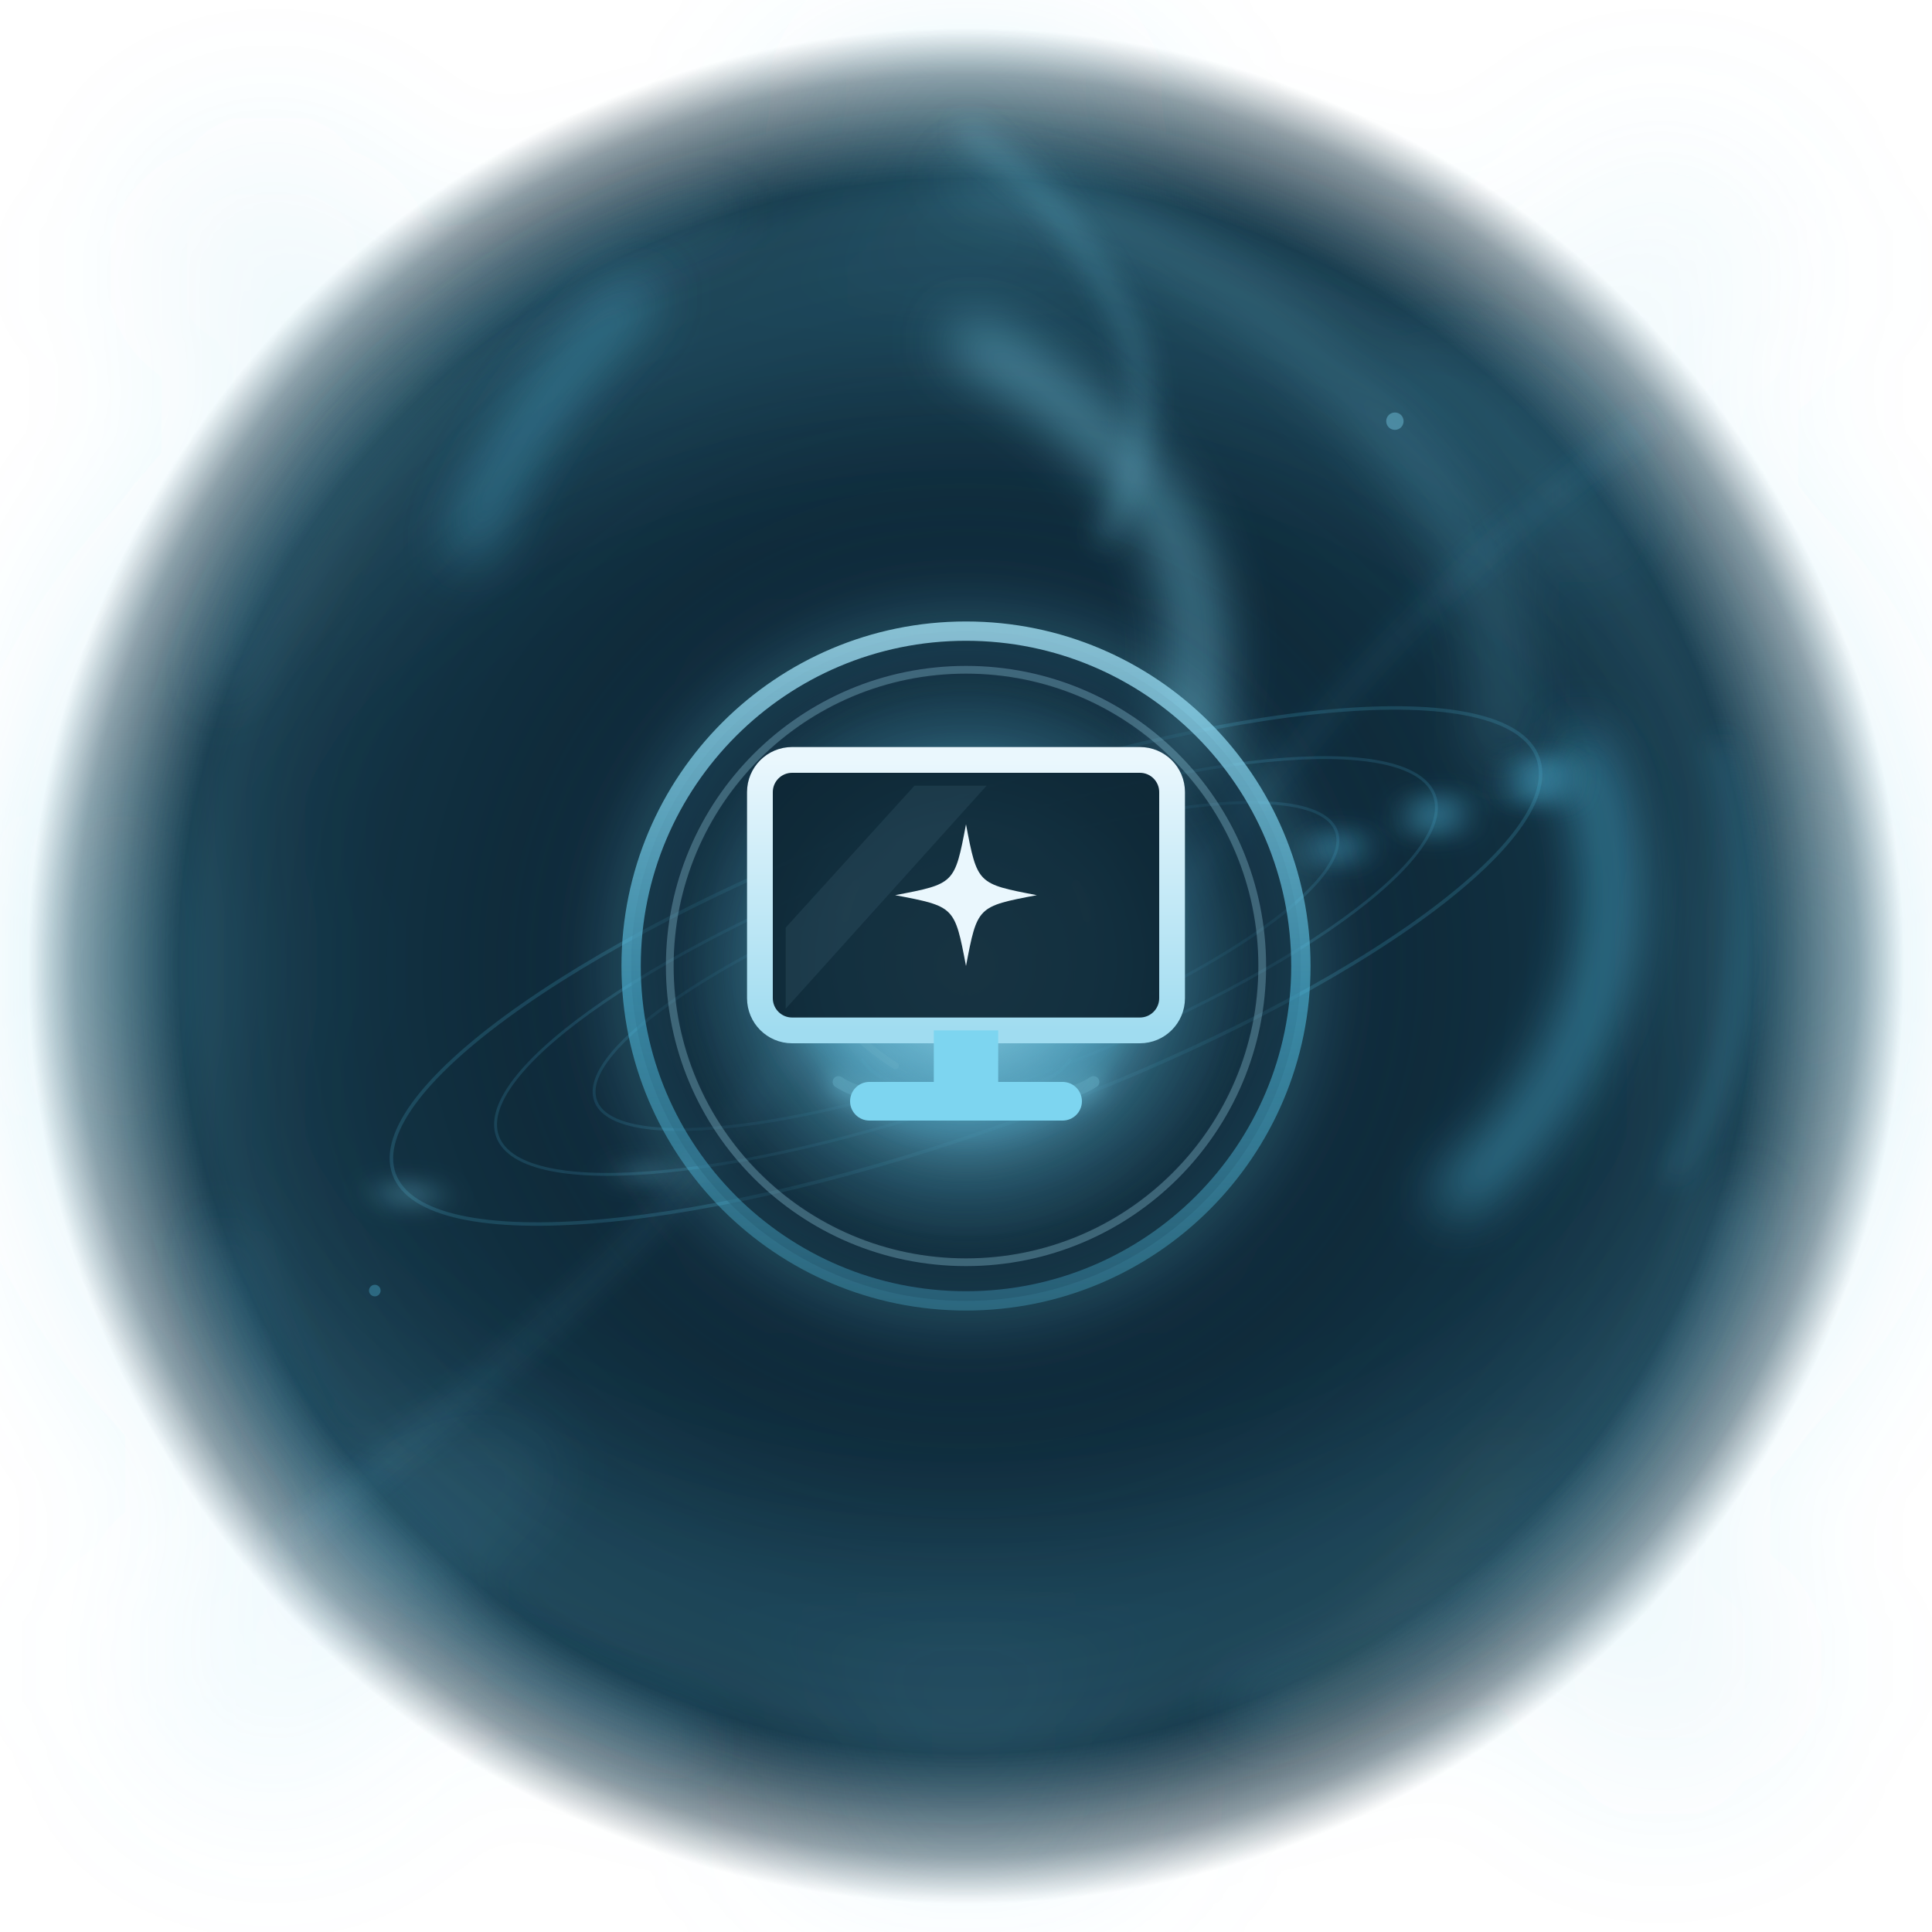
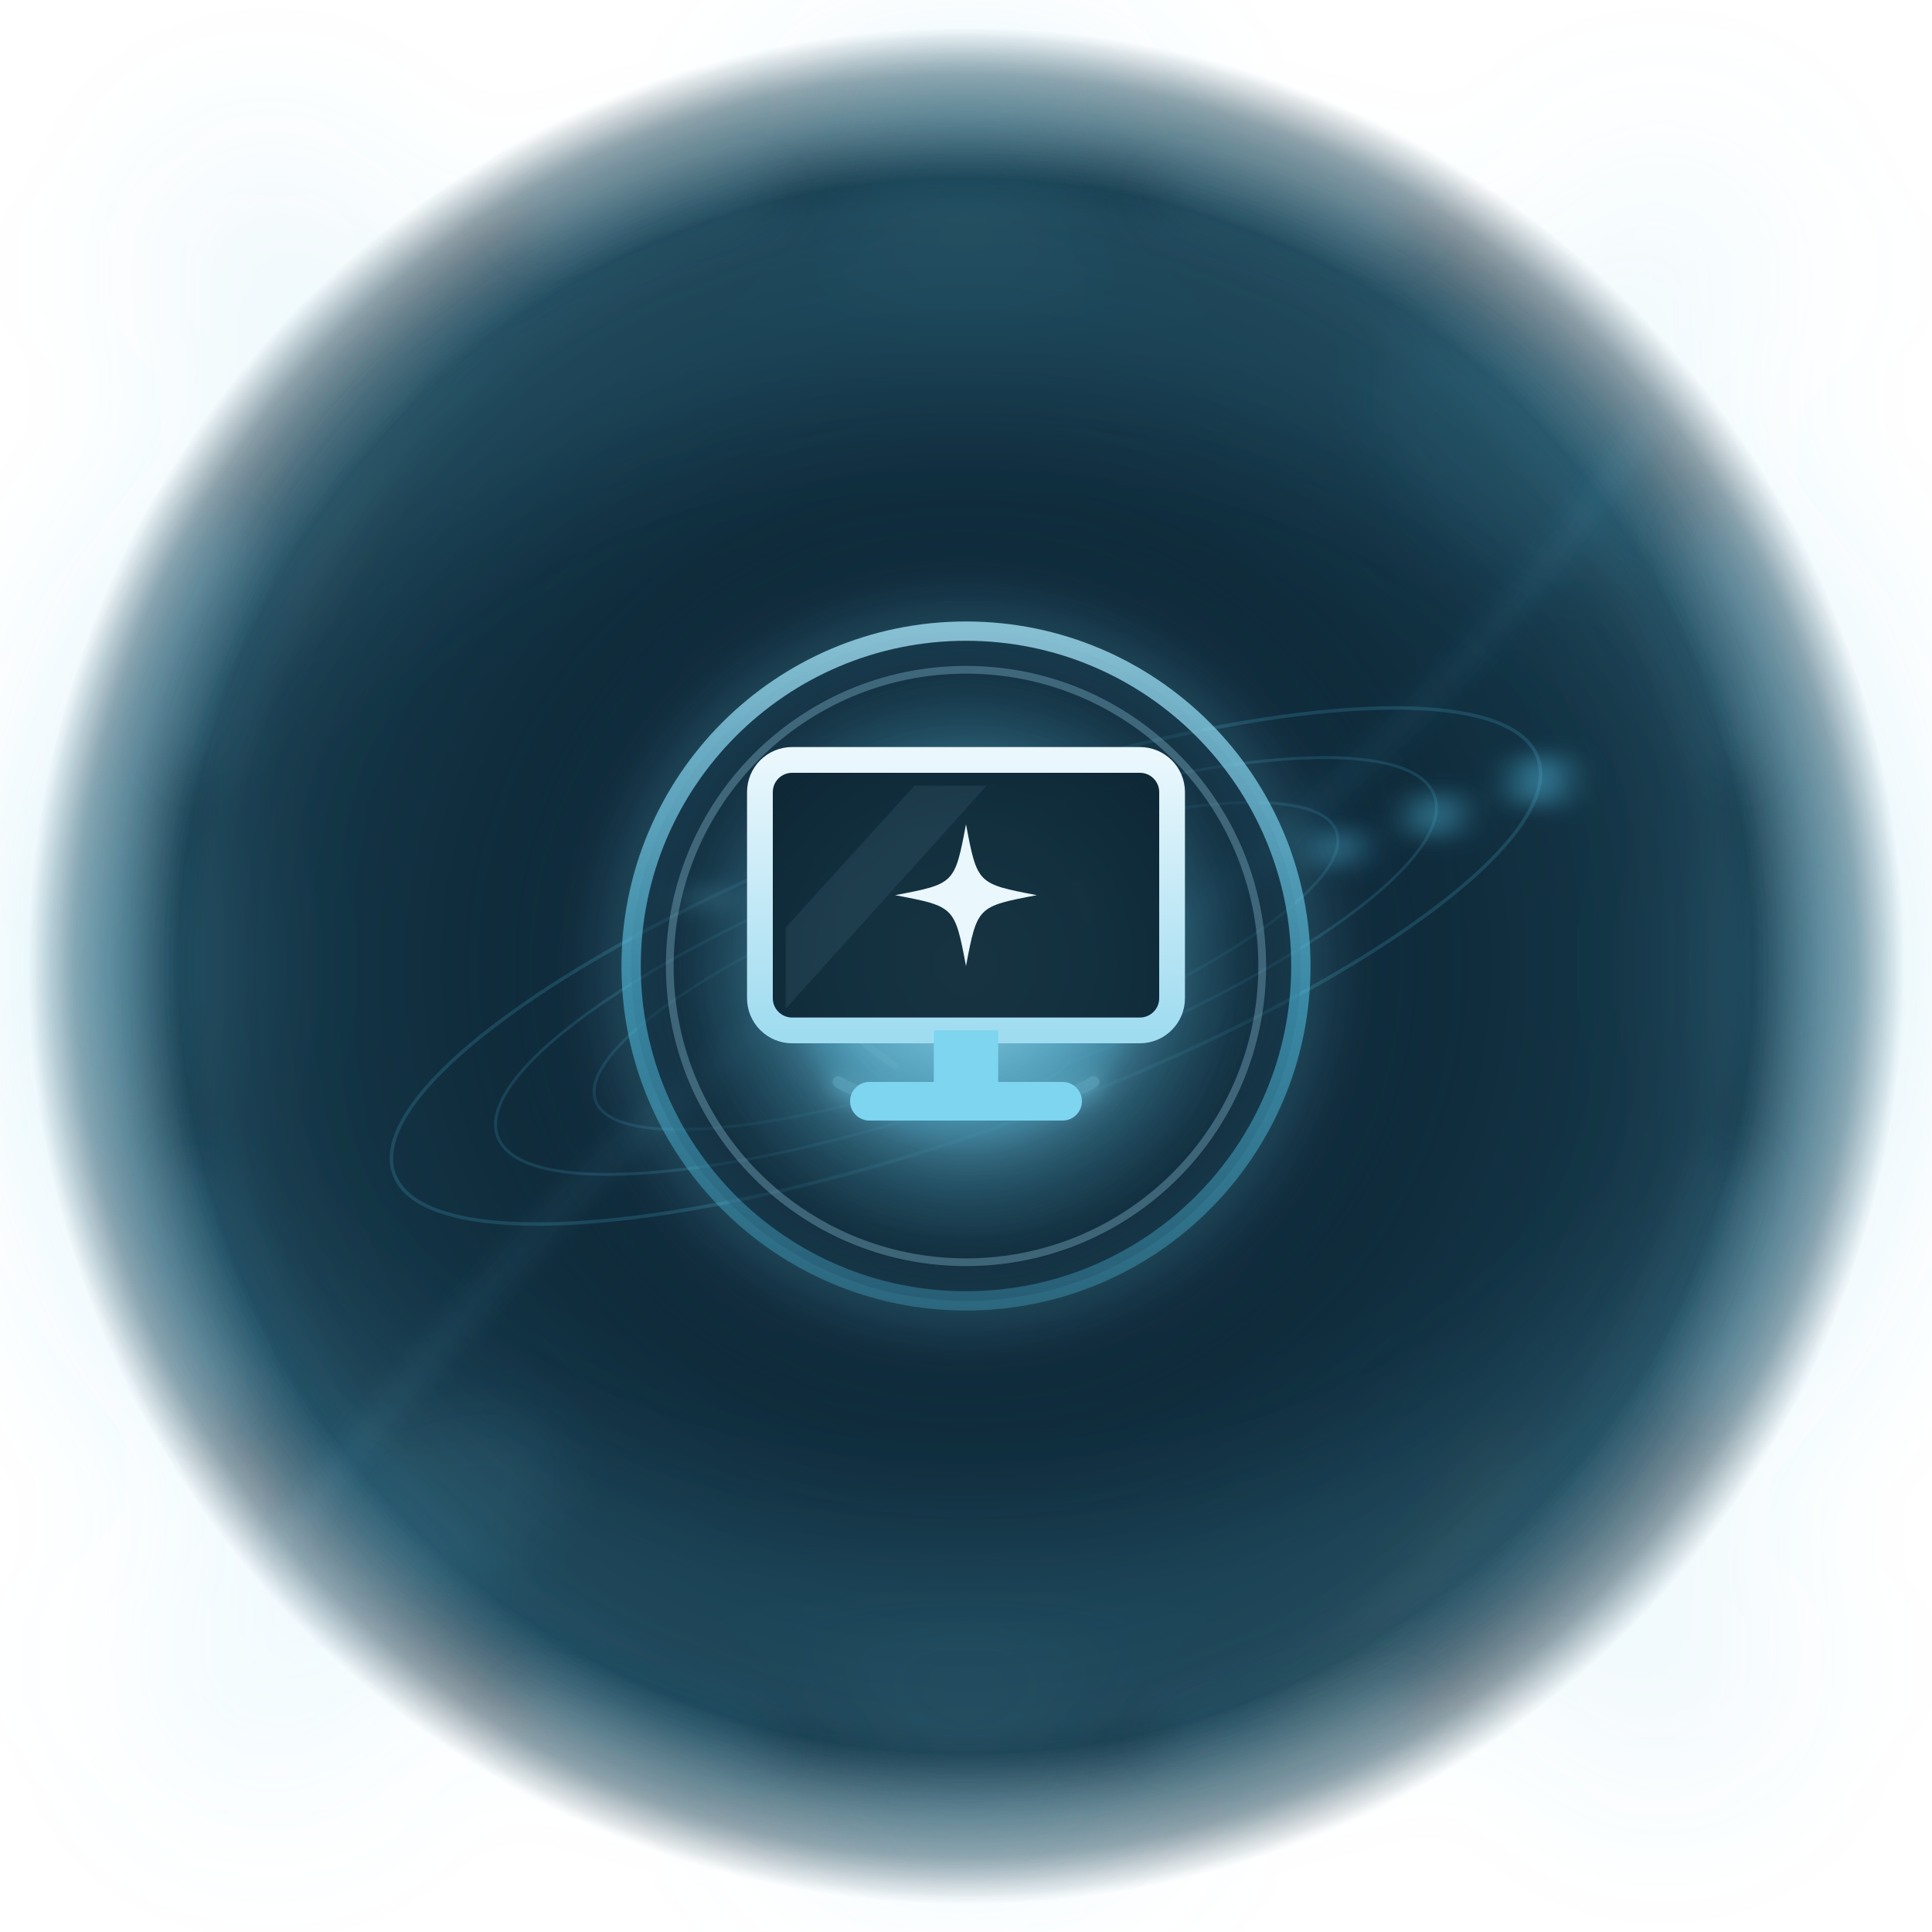
<svg xmlns="http://www.w3.org/2000/svg" viewBox="0 0 300 300" width="440" height="440">
  <defs>
    <radialGradient id="tunnel" cx="50%" cy="50%" r="50%">
      <stop offset="0%" stop-color="#0d2635" stop-opacity="0" />
      <stop offset="50%" stop-color="#52c1e6" stop-opacity=".02" />
      <stop offset="75%" stop-color="#52c1e6" stop-opacity=".08" />
      <stop offset="90%" stop-color="#7dd5f0" stop-opacity=".10" />
      <stop offset="100%" stop-color="#52c1e6" stop-opacity=".02" />
    </radialGradient>
    <radialGradient id="coreG" cx="50%" cy="50%" r="50%">
      <stop offset="0%" stop-color="#a0dcf0" />
      <stop offset="15%" stop-color="#7dd5f0" />
      <stop offset="50%" stop-color="#52c1e6" stop-opacity=".55" />
      <stop offset="85%" stop-color="#52c1e6" stop-opacity=".15" />
      <stop offset="100%" stop-color="#0d2635" stop-opacity="0" />
    </radialGradient>
    <radialGradient id="brainG" cx="50%" cy="40%" r="60%">
      <stop offset="0%" stop-color="#d0eef8" stop-opacity=".2" />
      <stop offset="100%" stop-color="#52c1e6" stop-opacity=".04" />
    </radialGradient>
    <radialGradient id="halo" cx="50%" cy="50%" r="50%">
      <stop offset="0%" stop-color="#52c1e6" stop-opacity=".28" />
      <stop offset="40%" stop-color="#52c1e6" stop-opacity=".08" />
      <stop offset="100%" stop-color="#52c1e6" stop-opacity="0" />
    </radialGradient>
    <filter id="fCl" x="-40%" y="-40%" width="180%" height="180%">
      <feGaussianBlur stdDeviation="14" />
    </filter>
    <filter id="fW" x="-50%" y="-50%" width="200%" height="200%">
      <feGaussianBlur stdDeviation="5" />
    </filter>
    <filter id="fTw" x="-60%" y="-60%" width="220%" height="220%">
      <feGaussianBlur stdDeviation="2.5" />
    </filter>
    <filter id="fDk" x="-80%" y="-400%" width="260%" height="900%">
      <feGaussianBlur stdDeviation="3" />
    </filter>
    <filter id="fCo" x="-100%" y="-100%" width="300%" height="300%">
      <feGaussianBlur stdDeviation="5" result="b" />
      <feMerge>
        <feMergeNode in="b" />
        <feMergeNode in="SourceGraphic" />
      </feMerge>
    </filter>
    <filter id="fNd" x="-200%" y="-200%" width="500%" height="500%">
      <feGaussianBlur stdDeviation="1.8" result="b" />
      <feMerge>
        <feMergeNode in="b" />
        <feMergeNode in="SourceGraphic" />
      </feMerge>
    </filter>
    <filter id="fBr" x="-40%" y="-40%" width="180%" height="180%">
      <feGaussianBlur stdDeviation="2" result="b" />
      <feMerge>
        <feMergeNode in="b" />
        <feMergeNode in="SourceGraphic" />
      </feMerge>
    </filter>
    <radialGradient id="bgFade" cx="50%" cy="50%" r="50%">
      <stop offset="0%" stop-color="#0d2635" />
      <stop offset="84%" stop-color="#0d2635" />
      <stop offset="95%" stop-color="#0d2635" stop-opacity=".45" />
      <stop offset="100%" stop-color="#0d2635" stop-opacity="0" />
    </radialGradient>
  </defs>
  <circle cx="150" cy="150" r="147" fill="url(#bgFade)" />
  <g transform="translate(15,15) scale(0.90)">
    <g filter="url(#fCl)">
      <ellipse cx="150" cy="150" rx="155" ry="120" fill="none" stroke="#52c1e6" stroke-width="32" stroke-opacity=".11" />
      <ellipse cx="150" cy="150" rx="145" ry="112" fill="none" stroke="#7dd5f0" stroke-width="16" stroke-opacity=".08" />
      <circle cx="150" cy="2" r="28" fill="#52c1e6" fill-opacity=".12" />
      <circle cx="298" cy="150" r="26" fill="#52c1e6" fill-opacity=".11" />
      <circle cx="150" cy="298" r="28" fill="#7dd5f0" fill-opacity=".10" />
      <circle cx="2" cy="150" r="26" fill="#52c1e6" fill-opacity=".12" />
      <circle cx="270" cy="30" r="22" fill="#7dd5f0" fill-opacity=".09" />
      <circle cx="270" cy="270" r="22" fill="#52c1e6" fill-opacity=".09" />
      <circle cx="30" cy="270" r="24" fill="#7dd5f0" fill-opacity=".10" />
      <circle cx="30" cy="30" r="22" fill="#52c1e6" fill-opacity=".09" />
    </g>
    <g filter="url(#fW)">
-       <path d="M150,14 Q196,24 226,62 Q246,86 242,112" fill="none" stroke="#7dd5f0" stroke-width="6" stroke-linecap="round" stroke-opacity=".28" />
-       <path d="M284,190 Q276,224 250,248 Q228,268 198,278" fill="none" stroke="#7dd5f0" stroke-width="5" stroke-linecap="round" stroke-opacity=".25" />
-       <path d="M102,284 Q74,276 52,254 Q30,234 22,198" fill="none" stroke="#52c1e6" stroke-width="5" stroke-linecap="round" stroke-opacity=".24" />
-       <path d="M22,102 Q30,72 52,52 Q74,30 108,20" fill="none" stroke="#7dd5f0" stroke-width="4" stroke-linecap="round" stroke-opacity=".26" />
+       <path d="M185.7,16.7 A138,138 0 0 1 283.3,114.3" fill="none" stroke="#7dd5f0" stroke-width="5" stroke-linecap="round" stroke-opacity=".26" />
+       <path d="M283.3,185.7 A138,138 0 0 1 185.7,283.3" fill="none" stroke="#7dd5f0" stroke-width="5" stroke-linecap="round" stroke-opacity=".26" />
+       <path d="M114.3,283.3 A138,138 0 0 1 16.7,185.7" fill="none" stroke="#52c1e6" stroke-width="5" stroke-linecap="round" stroke-opacity=".26" />
+       <path d="M16.7,114.3 A138,138 0 0 1 114.3,16.7" fill="none" stroke="#7dd5f0" stroke-width="5" stroke-linecap="round" stroke-opacity=".26" />
      <path d="M206,280 Q228,260 244,234" fill="none" stroke="#c8a84b" stroke-width="3" stroke-linecap="round" stroke-opacity=".15" />
      <path d="M58,46 Q42,66 34,92" fill="none" stroke="#c8a84b" stroke-width="2.5" stroke-linecap="round" stroke-opacity=".12" />
      <ellipse cx="244" cy="62" rx="28" ry="16" fill="#52c1e6" fill-opacity=".06" transform="rotate(40,244,62)" />
      <ellipse cx="58" cy="244" rx="24" ry="14" fill="#7dd5f0" fill-opacity=".07" transform="rotate(-30,58,244)" />
    </g>
+     <g filter="url(#fW)">
+       <path d="M278.2,76 A148,148 0 0 1 278.2,224" fill="none" stroke="#52c1e6" stroke-width="6" stroke-linecap="round" stroke-opacity=".3" />
+       <path d="M224,278.2 A148,148 0 0 1 76,278.2" fill="none" stroke="#7dd5f0" stroke-width="6" stroke-linecap="round" stroke-opacity=".3" />
+       <path d="M21.8,224 A148,148 0 0 1 21.8,76" fill="none" stroke="#52c1e6" stroke-width="6" stroke-linecap="round" stroke-opacity=".3" />
+       <path d="M76,21.8 A148,148 0 0 1 224,21.8" fill="none" stroke="#7dd5f0" stroke-width="6" stroke-linecap="round" stroke-opacity=".3" />
+     </g>
    <g filter="url(#fTw)">
-       <path d="M150,6 Q168,18 178,40 Q184,58 174,76" fill="none" stroke="#7dd5f0" stroke-width="2.5" stroke-linecap="round" stroke-opacity=".35" />
-       <path d="M280,112 Q286,132 284,150 Q282,170 272,186" fill="none" stroke="#52c1e6" stroke-width="2" stroke-linecap="round" stroke-opacity=".32" />
-       <path d="M268,56 Q232,82 208,112 Q190,132 178,150" fill="none" stroke="#52c1e6" stroke-width="1.5" stroke-linecap="round" stroke-opacity=".22" />
-       <path d="M32,250 Q66,224 94,196 Q116,172 130,150" fill="none" stroke="#7dd5f0" stroke-width="1.5" stroke-linecap="round" stroke-opacity=".20" />
+       <path d="M268,56 Q243.6,93.1 214.7,118.4 Q195.5,137.2 178,150" fill="none" stroke="#52c1e6" stroke-width="1.5" stroke-linecap="round" stroke-opacity=".22" />
+       <path d="M32,250 Q57.3,215.5 84.7,186.9 Q108.3,164.4 130,150" fill="none" stroke="#7dd5f0" stroke-width="1.5" stroke-linecap="round" stroke-opacity=".20" />
    </g>
    <circle cx="150" cy="150" r="148" fill="url(#tunnel)" />
-     <g filter="url(#fW)">
-       <path d="M150,42 Q174,54 186,76 Q194,96 186,116" fill="none" stroke="#7dd5f0" stroke-width="4" stroke-linecap="round" />
-       <path d="M94,34 Q74,52 64,78" fill="none" stroke="#52c1e6" stroke-width="3" stroke-linecap="round" />
-     </g>
-     <g filter="url(#fW)">
-       <path d="M234,190 Q254,174 260,150 Q264,132 256,112" fill="none" stroke="#52c1e6" stroke-width="4" stroke-linecap="round" />
-     </g>
-     <circle cx="224" cy="56" r="1.5" fill="#7dd5f0" opacity=".4" />
-     <circle cx="48" cy="206" r="1" fill="#52c1e6" opacity=".35" />
    <g>
      <ellipse cx="150" cy="150" rx="105" ry="28" fill="none" stroke="#52c1e6" stroke-width=".6" opacity=".18" transform="rotate(-20,150,150)" />
      <ellipse cx="150" cy="150" rx="86" ry="22" fill="none" stroke="#52c1e6" stroke-width=".5" opacity=".16" transform="rotate(-20,150,150)" />
      <ellipse cx="150" cy="150" rx="68" ry="17" fill="none" stroke="#52c1e6" stroke-width=".5" opacity=".14" transform="rotate(-20,150,150)" />
-       <ellipse cx="150" cy="150" rx="105" ry="28" fill="none" stroke="#52c1e6" stroke-width="5" stroke-dasharray="8 577" opacity=".85" transform="rotate(-20,150,150)" filter="url(#fDk)" />
-       <ellipse cx="150" cy="150" rx="105" ry="28" fill="none" stroke="#7dd5f0" stroke-width="3.5" stroke-dasharray="5 580" stroke-dashoffset="-220" opacity=".65" transform="rotate(-20,150,150)" filter="url(#fDk)" style="animation-delay:-7s" />
-       <ellipse cx="150" cy="150" rx="86" ry="22" fill="none" stroke="#52c1e6" stroke-width="4.5" stroke-dasharray="7 464" opacity=".82" transform="rotate(-20,150,150)" filter="url(#fDk)" />
-       <ellipse cx="150" cy="150" rx="86" ry="22" fill="none" stroke="#7dd5f0" stroke-width="3" stroke-dasharray="4 467" stroke-dashoffset="-155" opacity=".60" transform="rotate(-20,150,150)" filter="url(#fDk)" style="animation-delay:-4s" />
-       <ellipse cx="150" cy="150" rx="68" ry="17" fill="none" stroke="#52c1e6" stroke-width="4" stroke-dasharray="6 366" opacity=".80" transform="rotate(-20,150,150)" filter="url(#fDk)" />
+       <ellipse cx="150" cy="150" rx="105" ry="28" pathLength="600" fill="none" stroke="#52c1e6" stroke-width="5" stroke-dasharray="8 592" opacity=".85" transform="rotate(-20,150,150)" filter="url(#fDk)" />
+       <ellipse cx="150" cy="150" rx="105" ry="28" pathLength="600" fill="none" stroke="#7dd5f0" stroke-width="3.5" stroke-dasharray="5 595" stroke-dashoffset="-300" opacity=".65" transform="rotate(-20,150,150)" filter="url(#fDk)" />
+       <ellipse cx="150" cy="150" rx="86" ry="22" pathLength="600" fill="none" stroke="#52c1e6" stroke-width="4.5" stroke-dasharray="7 593" opacity=".82" transform="rotate(-20,150,150)" filter="url(#fDk)" />
+       <ellipse cx="150" cy="150" rx="86" ry="22" pathLength="600" fill="none" stroke="#7dd5f0" stroke-width="3" stroke-dasharray="4 596" stroke-dashoffset="-300" opacity=".60" transform="rotate(-20,150,150)" filter="url(#fDk)" />
+       <ellipse cx="150" cy="150" rx="68" ry="17" pathLength="600" fill="none" stroke="#52c1e6" stroke-width="4" stroke-dasharray="6 594" opacity=".80" transform="rotate(-20,150,150)" filter="url(#fDk)" />
    </g>
    <g filter="url(#fBr)">
      <circle cx="150" cy="150" r="46" fill="url(#halo)" style="transform-origin:150px 150px;animation-delay:-.4s" />
      <circle cx="150" cy="150" r="35" fill="url(#coreG)" filter="url(#fCo)" style="transform-origin:150px 150px" />
      <path d="M150,125 C137,120 123,125 120,136 C117,147 119,160 126,166 C133,172 143,172 150,170" fill="url(#brainG)" fill-opacity=".6" stroke="none" />
      <path d="M150,125 C163,120 177,125 180,136 C183,147 181,160 174,166 C167,172 157,172 150,170" fill="url(#brainG)" fill-opacity=".6" stroke="none" />
      <line x1="150" y1="126" x2="150" y2="169" stroke="#52c1e6" stroke-width=".5" opacity=".3" />
      <path d="M132,166 C136,174 164,174 168,166" fill="none" stroke="#52c1e6" stroke-width=".6" opacity=".35" />
      <path d="M131,136 C128,142 128,150 130,157" fill="none" stroke="#7dd5f0" stroke-width=".7" opacity=".45" />
      <path d="M136,148 C134,153 134,159 136,162" fill="none" stroke="#7dd5f0" stroke-width=".6" opacity=".4" />
      <path d="M169,136 C172,142 172,150 170,157" fill="none" stroke="#7dd5f0" stroke-width=".7" opacity=".45" />
      <path d="M164,148 C166,153 166,159 164,162" fill="none" stroke="#7dd5f0" stroke-width=".6" opacity=".4" />
      <path d="M150,126 C139,127 127,136 124,147 C121,156 122,164 128,170 C134,174 143,172 150,170" fill="none" stroke="#7dd5f0" stroke-width="2" stroke-opacity=".8" stroke-dasharray="12 48" filter="url(#fNd)" stroke-linecap="round" />
      <path d="M150,126 C161,127 173,136 176,147 C179,156 178,164 172,170 C166,174 157,172 150,170" fill="none" stroke="#7dd5f0" stroke-width="2" stroke-opacity=".8" stroke-dasharray="12 48" filter="url(#fNd)" stroke-linecap="round" />
      <path d="M131,136 C128,142 128,150 130,157" fill="none" stroke="#e8ebed" stroke-width="1.5" stroke-opacity=".7" stroke-dasharray="6 24" filter="url(#fNd)" stroke-linecap="round" />
      <path d="M169,136 C172,142 172,150 170,157" fill="none" stroke="#e8ebed" stroke-width="1.5" stroke-opacity=".7" stroke-dasharray="6 24" filter="url(#fNd)" stroke-linecap="round" />
      <path d="M133,145 C140,143 148,143 150,144 C152,145 160,146 167,144" fill="none" stroke="#7dd5f0" stroke-width="1.2" stroke-opacity=".6" stroke-dasharray="8 32" filter="url(#fNd)" stroke-linecap="round" />
      <path d="M130,161 C137,168 146,172 150,172 C154,172 163,168 170,161" fill="none" stroke="#7dd5f0" stroke-width="1.2" stroke-opacity=".6" stroke-dasharray="10 40" filter="url(#fNd)" stroke-linecap="round" />
      <circle cx="150" cy="150" r="3.5" fill="#a0dcf0" opacity=".6" />
    </g>
  </g>
  <g>
    <defs>
      <filter id="starscape-badge-soft" x="-80%" y="-80%" width="260%" height="260%">
        <feGaussianBlur stdDeviation="4" />
      </filter>
      <radialGradient id="starscape-badge-halo" cx="50%" cy="50%" r="50%">
        <stop offset="0%" stop-color="#7dd5f0" stop-opacity=".34" />
        <stop offset="35%" stop-color="#52c1e6" stop-opacity=".16" />
        <stop offset="70%" stop-color="#52c1e6" stop-opacity=".06" />
        <stop offset="100%" stop-color="#52c1e6" stop-opacity="0" />
      </radialGradient>
      <radialGradient id="starscape-badge-plate" cx="50%" cy="40%" r="62%">
        <stop offset="0%" stop-color="#1a3d54" stop-opacity=".42" />
        <stop offset="100%" stop-color="#0d2635" stop-opacity=".5" />
      </radialGradient>
      <radialGradient id="starscape-badge-core" cx="50%" cy="50%" r="50%">
        <stop offset="0%" stop-color="#a0dcf0" stop-opacity=".82" />
        <stop offset="55%" stop-color="#7dd5f0" stop-opacity=".3" />
        <stop offset="100%" stop-color="#7dd5f0" stop-opacity="0" />
      </radialGradient>
      <linearGradient id="starscape-badge-rim" x1="0" y1="0" x2="0" y2="1">
        <stop offset="0%" stop-color="#a0dcf0" stop-opacity=".95" />
        <stop offset="55%" stop-color="#52c1e6" stop-opacity=".65" />
        <stop offset="100%" stop-color="#52c1e6" stop-opacity=".35" />
      </linearGradient>
      <linearGradient id="starscape-badge-ink" x1="0" y1="0" x2="0" y2="1">
        <stop offset="0%" stop-color="#eaf7fd" />
        <stop offset="100%" stop-color="#a0dcf0" />
      </linearGradient>
    </defs>
    <circle cx="150" cy="150" r="72" fill="url(#starscape-badge-halo)" filter="url(#starscape-badge-soft)" />
    <circle cx="150" cy="150" r="52" fill="none" stroke="#7dd5f0" stroke-width="5.4" stroke-opacity=".22" filter="url(#starscape-badge-soft)" />
    <circle cx="150" cy="150" r="52" fill="url(#starscape-badge-plate)" />
    <circle cx="150" cy="150" r="44.72" fill="url(#starscape-badge-core)" />
    <circle cx="150" cy="150" r="52" fill="none" stroke="url(#starscape-badge-rim)" stroke-width="3" stroke-opacity=".85" />
    <circle cx="150" cy="150" r="46" fill="none" stroke="#a0dcf0" stroke-width="1.2" stroke-opacity=".3" />
    <rect x="118" y="118" width="64" height="42" rx="5" fill="#0d2635" fill-opacity=".92" stroke="url(#starscape-badge-ink)" stroke-width="4" />
    <path d="M122,144.04 L142,122 L153.2,122 L122,156.64 Z" fill="#a0dcf0" fill-opacity=".08" />
    <path d="M150,128 C151.76,137.24 151.76,137.24 161,139 C151.76,140.76 151.76,140.76 150,150 C148.24,140.76 148.24,140.76 139,139 C148.24,137.24 148.24,137.24 150,128 Z" fill="#eaf7fd" />
    <rect x="145" y="160" width="10" height="8" fill="#7dd5f0" />
    <rect x="132" y="168" width="36" height="6" rx="3" fill="#7dd5f0" />
  </g>
</svg>
